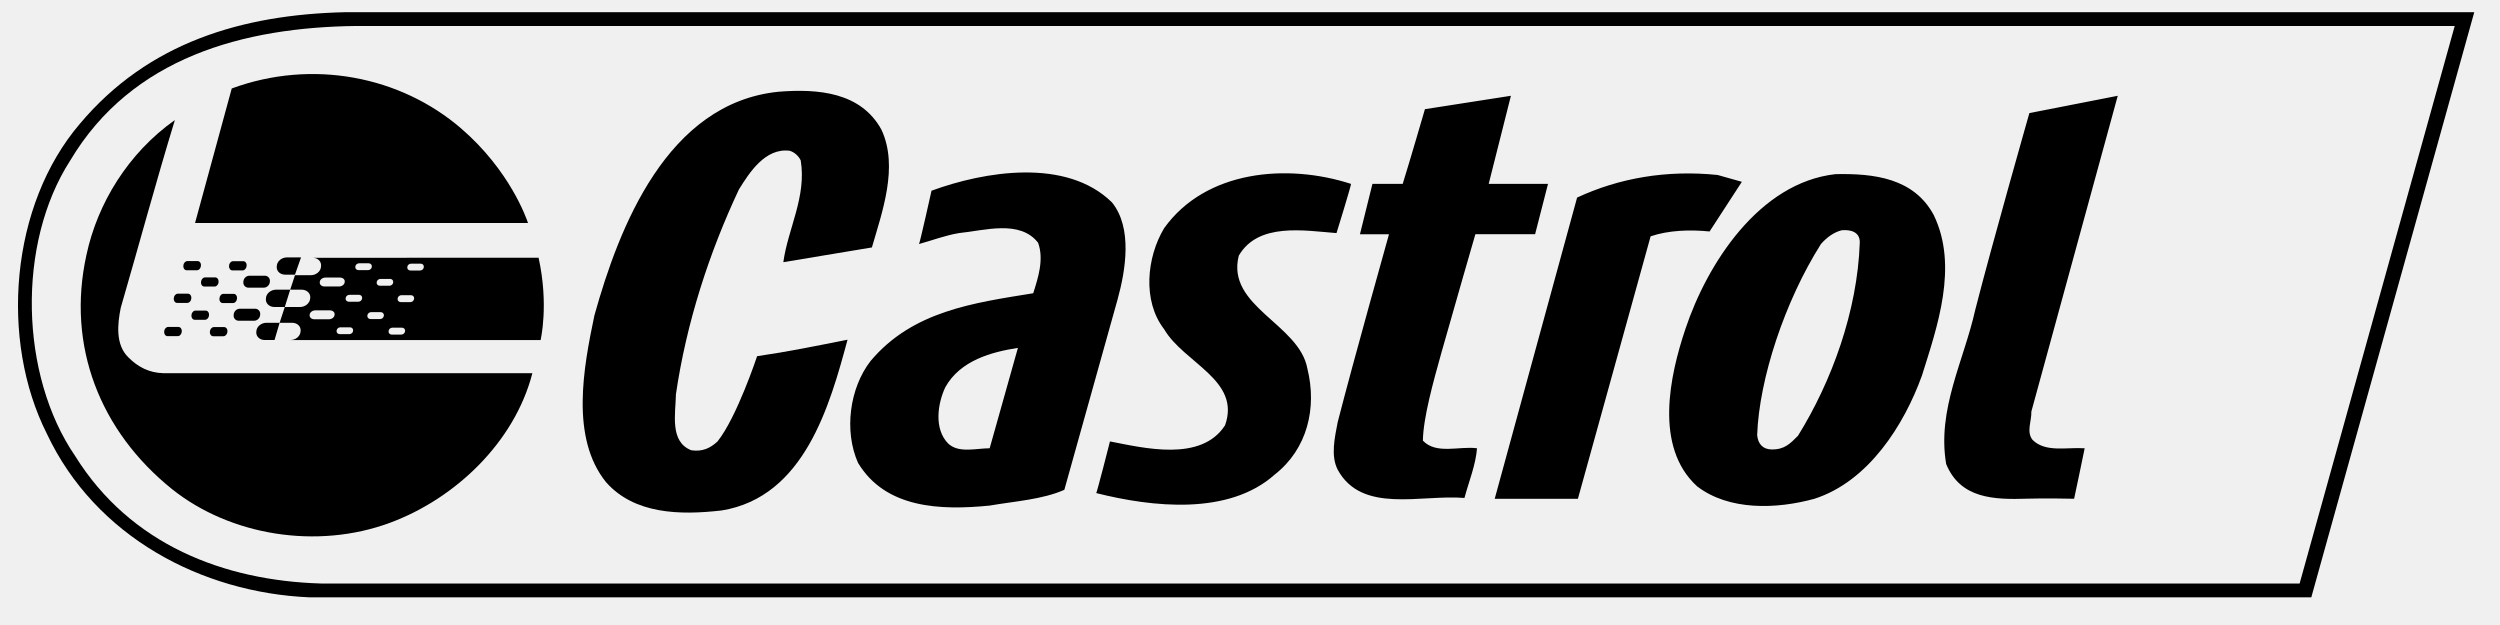
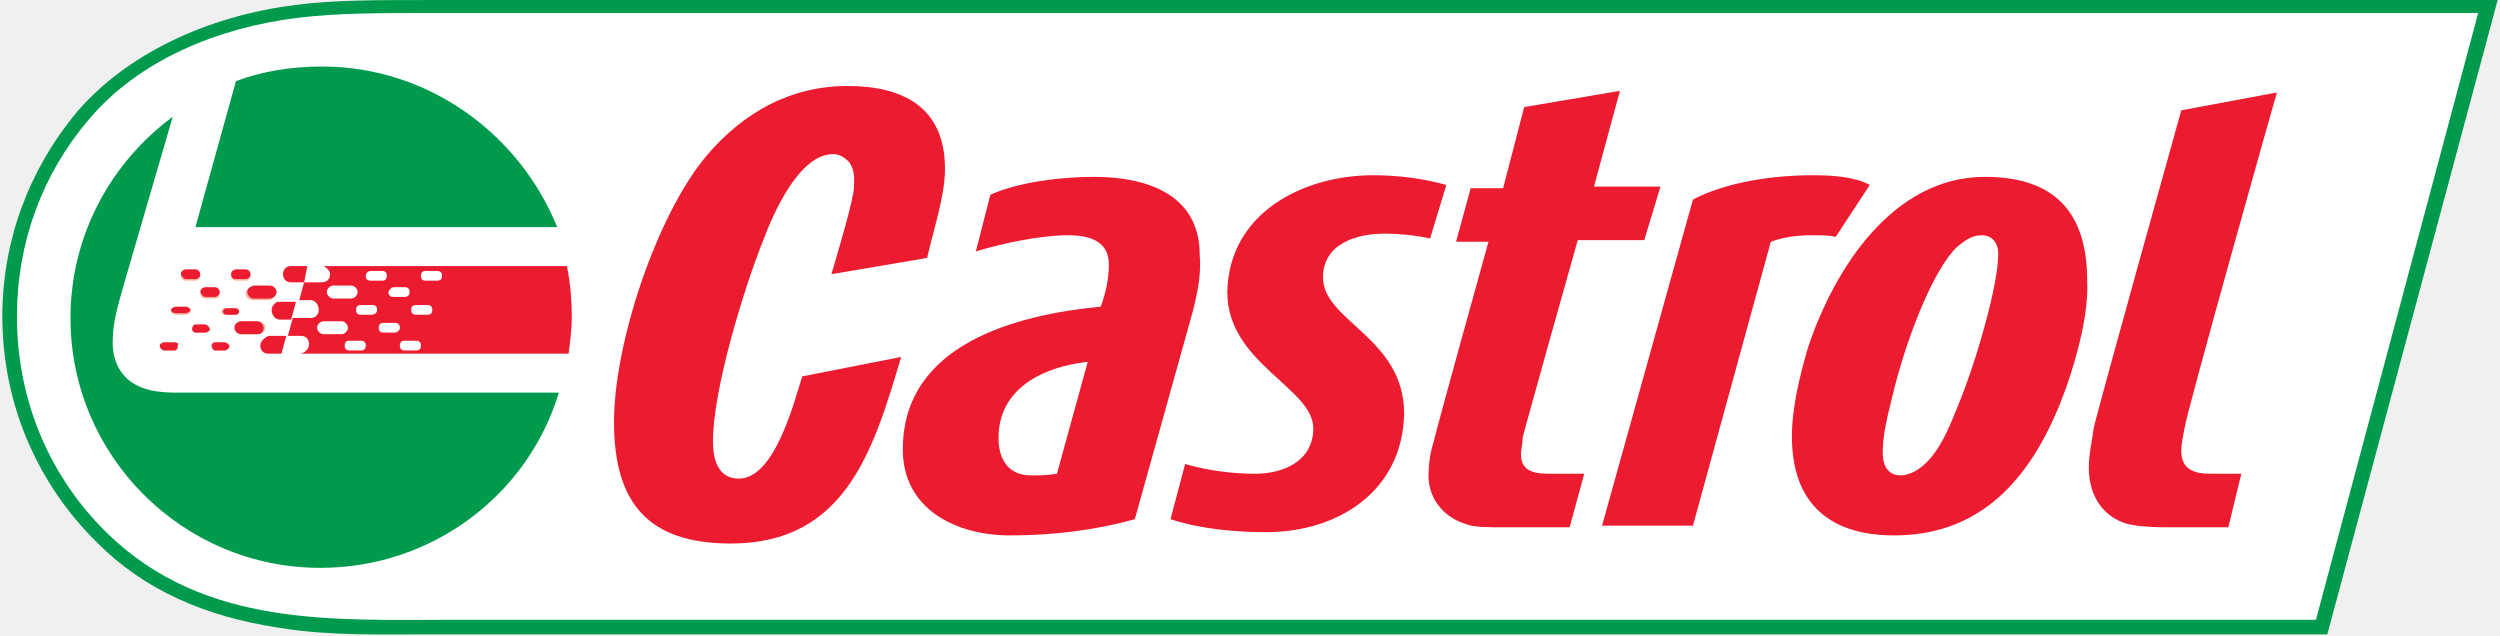
- <svg xmlns="http://www.w3.org/2000/svg" viewBox="7.216 74.571 178.878 44.719" style="max-height: 500px" width="178.878" height="44.719">
-   <g clip-rule="evenodd" fill-rule="evenodd">
-     <path d="M0 0h192.756v192.756H0V0z" fill-opacity="0" fill="#fff" />
-     <path d="M172.592 117.311H29.359c-7.725-.334-15.322-4.34-18.789-11.703-3.381-6.703-2.628-16.353 2.368-22.188 4.882-5.804 11.585-7.799 18.924-7.975h152.39l-11.66 41.866zm10.262-40.882H32.756c-8.117.085-16.119 2.25-20.51 9.618-3.842 5.953-3.611 15.369.347 21.152 3.956 6.352 10.659 8.92 17.592 9.123h141.571l11.098-39.893z" />
-     <path d="M44.995 90.526H21.172l2.625-9.624c5.757-2.123 12.074-.883 16.417 2.862 3.474 2.996 4.667 6.416 4.781 6.762zM70.284 83.85c1.244 2.66.039 5.915-.682 8.426l-6.337 1.054c.318-2.373 1.675-4.682 1.242-7.283-.145-.314-.462-.606-.808-.692-1.733-.202-2.861 1.559-3.612 2.771-2.135 4.538-3.755 9.533-4.507 14.65-.028 1.416-.461 3.404 1.099 4.012.781.117 1.358-.145 1.878-.633 1.386-1.734 2.831-6.098 2.831-6.098 2.196-.318 4.305-.75 6.471-1.18-1.271 4.707-3.09 11.262-9.014 12.219-3.004.346-6.239.262-8.263-2.021-2.571-3.182-1.616-8.209-.836-11.932 1.762-6.326 5.2-15.199 13.173-16.008 2.83-.227 5.893.029 7.365 2.715zM115.324 81.424l-1.59 6.304h4.244l-.924 3.602h-4.273s-1.654 5.713-2.428 8.469c-.59 2.111-1.301 4.654-1.328 6.299.953 1.01 2.6.377 3.873.547-.09 1.188-.58 2.367-.898 3.555-3.092-.262-7.336 1.16-9.07-2.021-.521-1.012-.201-2.342 0-3.406 1.127-4.393 3.67-13.442 3.67-13.442h-2.078l.893-3.602h2.166c.549-1.766 1.59-5.346 1.59-5.346l6.153-.959zM152.562 104.018c.027.664-.377 1.447.086 2.027.926.918 2.426.516 3.729.6 0 .053-.756 3.613-.756 3.613s-2.197-.049-3.34-.006c-2.426.08-4.795-.006-5.814-2.479-.666-3.9 1.271-7.395 2.08-11.033 1.186-4.65 3.873-14.077 3.873-14.077l6.324-1.239-6.182 22.594z" />
-     <path d="M19.729 83.159c-1.359 4.447-2.573 8.958-3.873 13.432-.245 1.208-.375 2.659.549 3.554.693.697 1.501 1.102 2.484 1.127h26.419c-1.28 4.969-5.544 8.986-10.183 10.703-5.23 1.938-11.44.916-15.601-2.408-5.143-4.135-7.563-10.236-6.121-16.763.783-3.666 2.973-7.273 6.326-9.645zM103.883 87.728c.039.026-1.031 3.521-1.039 3.521-2.283-.175-5.605-.782-6.992 1.617-.923 3.639 4.332 4.879 4.91 8.086.695 2.803 0 5.75-2.338 7.574-3.292 2.943-8.756 2.336-12.77 1.326.029.01.992-3.697.981-3.697 2.399.463 6.53 1.5 8.235-1.154 1.155-3.24-2.947-4.453-4.362-6.879-1.562-2.021-1.245-5.139 0-7.219 2.973-4.159 8.81-4.653 13.375-3.175zM131.848 87.58l-2.309 3.553c-1.42-.143-2.947-.085-4.219.347l-5.203 18.779h-5.953l5.895-21.551c2.98-1.388 6.389-1.995 10.055-1.617l1.734.489zM145.572 89.947c1.787 3.67.256 8.006-.84 11.5-1.271 3.521-3.814 7.564-7.688 8.811-2.713.75-6.123.865-8.404-.895-3.092-2.83-1.938-7.947-.836-11.24 1.559-4.682 5.283-10.485 10.746-11.092 2.772-.059 5.602.288 7.022 2.916zm-6.586 1.1c-.553.144-1.043.49-1.479.984-2.596 4.101-4.42 9.66-4.564 13.662.053.637.404 1.031 1.043 1.037.932.01 1.33-.432 1.877-.979 2.406-3.873 4.252-8.906 4.422-13.811.026-.802-.697-.951-1.299-.893zM86.779 89.053c1.474 1.819.984 4.825.404 6.931l-3.812 13.635c-1.588.697-3.524.812-5.343 1.127-3.527.352-7.456.207-9.42-3.059-1.011-2.281-.605-5.346.896-7.283 3.007-3.58 7.367-4.16 11.641-4.851.348-1.101.782-2.426.348-3.612-1.3-1.676-3.87-.867-5.663-.692-1.011.171-1.904.521-2.859.782.04.026.896-3.798.896-3.814 3.783-1.388 9.651-2.372 12.912.836zm-6.73 10.41c-1.851.287-4.13.885-5.2 2.824-.551 1.182-.809 2.975.202 4.012.75.723 2.022.346 2.977.346l2.021-7.182z" />
-     <path d="M26.089 95.154c.22 0 .414-.181.434-.404l.004-.049a.362.362 0 0 0-.365-.403h-1.098a.443.443 0 0 0-.431.403l-.005.049a.363.363 0 0 0 .363.404h1.098zM25.396 97.521c.22 0 .412-.18.433-.404l.004-.047a.367.367 0 0 0-.363-.41h-1.099a.451.451 0 0 0-.433.41l-.004.047a.361.361 0 0 0 .363.404h1.099zM23.885 96.256c.146 0 .273-.139.286-.314l.002-.032c.014-.175-.094-.314-.239-.314h-.729c-.145 0-.272.139-.286.314l-.001.032c-.015.175.095.314.239.314h.728zM24.572 93.92c.146 0 .274-.144.287-.314l.003-.038c.013-.17-.095-.309-.241-.309h-.726c-.148 0-.275.139-.286.309l-.004.038c-.012.17.096.314.239.314h.728zM23.201 98.629c.145 0 .272-.139.286-.309l.002-.039c.014-.168-.094-.307-.24-.307h-.728c-.144 0-.272.139-.286.307l-.002.039c-.012.17.096.309.241.309h.727zM22.567 95.075c.146 0 .274-.138.286-.309l.002-.037c.012-.17-.095-.309-.239-.309h-.728c-.145 0-.272.138-.287.309l-.001.037c-.013.171.094.309.241.309h.726zM21.882 97.453c.146 0 .274-.139.286-.309l.003-.037c.013-.17-.095-.314-.24-.314h-.727c-.145 0-.274.145-.286.314l-.003.037c-.012.17.095.309.239.309h.728zM20.617 96.244c.146 0 .273-.138.287-.308l.001-.038c.015-.17-.094-.313-.239-.313h-.728c-.146 0-.273.144-.286.313l-.002.038c-.014.17.095.308.241.308h.726zM21.305 93.91c.146 0 .272-.138.286-.313l.003-.032c.012-.176-.096-.314-.242-.314h-.727c-.145 0-.273.138-.286.314l-.002.032c-.014.175.094.313.241.313h.727zM19.933 98.623c.145 0 .273-.139.285-.314l.004-.037c.012-.17-.096-.309-.241-.309h-.728c-.145 0-.274.139-.286.309l-.002.037c-.013.176.094.314.239.314h.729zM27.98 95.298h-1.011c-.367 0-.69.261-.722.585l-.006.069c-.032.319.241.584.606.584h.746l.387-1.238zM27.222 97.666h-.939c-.367 0-.69.26-.722.584l-.006.064c-.032.324.239.586.606.586h.698l.363-1.234zM28.755 92.989h-1.009c-.367 0-.69.261-.722.585l-.007.064c-.032.325.24.585.606.585h.699l.433-1.234z" />
-     <path d="M27.593 96.537h1.091c.366 0 .69-.266.721-.584l.008-.069c.031-.324-.241-.585-.606-.585h-.827l.342-1.038h1.137c.367 0 .691-.261.722-.585l.007-.069c.032-.319-.225-.59-.593-.59l16.157-.006c.746 3.373.145 5.89.145 5.89H27.995c.369 0 .691-.262.723-.586l.007-.064c.032-.324-.239-.584-.606-.584h-.896l.37-1.13zm2.188.24c-.208 0-.388.133-.407.303l-.004.031c-.019.172.136.305.342.305h1.035c.206 0 .388-.133.407-.305l.004-.031c.019-.17-.136-.303-.343-.303h-1.034zm.724-2.346c-.207 0-.388.133-.405.298l-.005.037c-.017.171.135.304.343.304h1.033c.206 0 .39-.133.407-.304l.004-.037c.019-.165-.135-.298-.342-.298h-1.035zm1.714 1.234c-.139 0-.26.106-.271.234l-.002.027c-.012.127.089.234.226.234h.685c.136 0 .258-.107.268-.234l.004-.027c.011-.127-.09-.234-.228-.234h-.682zm-.648 2.325a.27.27 0 0 0-.27.234l-.003.025c-.012.129.089.229.228.229h.684c.137 0 .257-.1.27-.229l.002-.025c.013-.133-.088-.234-.225-.234h-.686zm1.339-4.58c-.136 0-.256.101-.27.229l-.001.026c-.012.133.089.234.226.234h.684a.268.268 0 0 0 .271-.234l.001-.026c.012-.128-.089-.229-.227-.229h-.684zm.862 3.494c-.138 0-.259.107-.27.234l-.002.028c-.012.127.089.234.226.234h.685c.136 0 .258-.107.269-.234l.004-.027c.011-.127-.09-.234-.228-.234h-.684v-.001zm.667-2.377c-.135 0-.256.106-.27.229l-.001.032c-.014.127.091.229.226.229h.683c.137 0 .259-.101.271-.229l.004-.032c.011-.122-.09-.229-.228-.229h-.685zm1.497 1.165c-.136 0-.257.106-.268.234l-.004.027c-.011.127.089.234.226.234h.685c.138 0 .258-.106.269-.234l.004-.027c.012-.127-.089-.234-.226-.234h-.686zm-.645 2.324c-.137 0-.258.107-.27.234l-.003.027c-.013.127.089.234.227.234h.685a.272.272 0 0 0 .269-.234l.003-.027c.012-.127-.089-.234-.227-.234h-.684zm1.34-4.58c-.138 0-.259.101-.271.229l-.001.032c-.013.128.089.229.226.229h.684a.269.269 0 0 0 .27-.229l.002-.032c.012-.127-.09-.229-.226-.229h-.684z" />
+ <svg xmlns="http://www.w3.org/2000/svg" height="636" viewBox="0 0 153.8 39.2" width="2500">
+   <path d="m153.8 0h-126.6c-4.4 0-6.7 0-9.1.3-5.6.7-10.5 3.1-13.5 6.6-3 3.6-4.6 8-4.6 12.6 0 5.3 2.1 10.3 5.9 14 2.8 2.8 6.5 4.5 11.2 5.2 3.1.5 6.2.4 9 .4h117.2z" fill="#009a4e" />
+   <path d="m142.6 38.2h-114.6c-7.6 0-15.5.5-21.5-5.3-3.5-3.4-5.6-8.1-5.6-13.4 0-4.6 1.6-8.8 4.4-12.1 3.1-3.7 8-5.7 12.9-6.3 2.5-.3 4.8-.3 9-.3h125.4z" fill="#fff" />
+   <path d="m134.5 26.4c-.1.5-.2 1-.2 1.4 0 1.2.9 1.4 1.8 1.4h1.9l-.8 3.3h-3.8c-1.2 0-2.2-.1-2.7-.3-1.3-.5-2.1-1.7-2.1-3.4 0-.8.2-1.6.3-2.4.2-1 5.4-19.6 5.4-19.6l5.9-1.1c0-.1-5.6 19.8-5.7 20.7zm-32.3-14.9h-4.1l1.6-5.9-5.9 1-1.3 5h-2l-.9 3.3h2s-3.2 11.5-3.4 12.4c-.2.6-.3 1.4-.3 2 0 1.5 1 2.6 2.3 3 .5.2 1.3.2 2.3.2h4.1l.9-3.3h-2.1c-.9 0-1.8-.1-1.8-1.2 0-.3.1-.6.1-1 .1-.5 3.4-12.2 3.4-12.2h4.1zm-13.2-.1c-1.4-.4-3-.6-4.5-.6-4.3 0-8.9 2.3-9 7.2 0 4.4 5.3 5.9 5.3 8.4 0 2-1.8 2.8-3.6 2.8-1.4 0-2.9-.2-4.3-.6l-.9 3.4c1.8.6 4 .8 5.9.8 4.4 0 8.4-2.5 8.5-7.3 0-4.7-5-5.7-5-8.4 0-2.1 2.1-2.7 3.8-2.7.9 0 1.9.1 2.8.3zm-30.9-1c0-3.8-2.6-5.1-6-5.1-3.5 0-6.4 1.6-8.7 4.3-3.1 3.7-5.7 11.6-5.7 16.4 0 5 2.1 7.5 7.2 7.5 7.1 0 8.8-5.8 10.5-11.5l-6.1 1.2c-.5 1.6-1.7 6.3-3.9 6.3-1.3 0-1.6-1.2-1.6-2.3 0-3.2 1.9-9.4 3.1-12.4.6-1.6 2.2-5.3 4.3-5.3.5 0 .8.3 1 .5.2.3.3.6.3 1.1 0 .2 0 .7-.1 1-.1.8-1.3 4.8-1.3 4.8l5.9-1c.4-1.8 1.1-3.8 1.1-5.5zm57 1c-.9-.5-2.3-.6-3.5-.6-2.4 0-5.3.4-7.4 1.5l-5.6 20.1h5.6l4.8-17.5c.8-.3 1.7-.4 2.5-.4.7 0 1.1 0 1.5.1zm-41.7 7.7-3.6 12.9c-2.5.7-5.1 1-7.7 1-3.3 0-6.6-1.6-6.6-5.3 0-6.5 7-8.3 12.2-8.8.3-.8.5-1.7.5-2.6 0-1.5-1.3-1.8-2.5-1.8-1.7 0-4.1.5-5.7 1l.9-3.5c1.8-.8 4.4-1.1 6.4-1.1 3.1 0 6.5 1 6.5 4.8.1 1.1-.1 2.2-.4 3.4zm-12 7.9c0 1.3.6 2.3 2 2.3.5 0 1 0 1.6-.1l1.9-6.9c-2.7.3-5.5 1.6-5.5 4.7zm65.8-3.1c-1.8 5-4.8 9.1-10.6 9.1-4 0-6.3-2-6.3-6.1 0-1.8.5-3.8 1-5.5 1.6-4.8 5.2-10.5 10.9-10.5 4.3 0 6.3 2.2 6.3 6.4.1 2-.6 4.6-1.3 6.6zm-5.2-9.4c-.6 0-1 .3-1.5.7-1.5 1.4-3.2 5.8-4 9.2-.4 1.6-.6 2.5-.6 3.5 0 .9.4 1.4 1.1 1.4.6 0 1.2-.4 1.6-.8.8-.8 1.3-1.9 1.9-3.4 1.4-3.4 2.5-7.8 2.5-9.2.1-.7-.2-1.4-1-1.4z" fill="#ed1b2f" />
+   <path d="m16.4 17.7c.2 0 .4.2.4.4s-.2.4-.4.4h-1c-.2 0-.4-.2-.4-.4s.2-.4.4-.4zm-2-1h.6c.1 0 .3.1.3.3 0 .1-.1.3-.3.3h-.6c-.1 0-.3-.1-.3-.3s.1-.3.3-.3zm-1.9 1.1h.6c.1 0 .3.1.3.3 0 .1-.1.3-.3.3h-.6c-.1 0-.3-.1-.3-.3.1-.2.2-.3.3-.3zm-1.2-1.1h.6c.1 0 .3.1.3.3 0 .1-.1.3-.3.3h-.6c-.1 0-.3-.1-.3-.3.1-.2.2-.3.3-.3zm-.7 4.9h-.6c-.1 0-.3-.1-.3-.3 0-.1.1-.2.3-.2h.6c.1 0 .2.1.2.2.1.2 0 .3-.2.3zm.7-2.2h-.6c-.1 0-.3-.1-.3-.2s.1-.2.3-.2h.6c.1 0 .3.1.3.2s-.2.2-.3.2zm1.2 1.1h-.6c-.1 0-.2-.1-.2-.2s.1-.3.2-.3h.6c.1 0 .3.1.3.3-.1.1-.2.2-.3.2zm1.2 1.1h-.6c-.1 0-.2-.1-.2-.3 0-.1.1-.2.2-.2h.6c.1 0 .3.1.3.2-.1.2-.2.3-.3.3zm0-2.2c-.1 0-.2-.1-.2-.2s.1-.2.2-.2h.6c.1 0 .2.1.2.2s-.1.2-.2.2zm1.1 1.2c-.2 0-.4-.2-.4-.4s.2-.4.4-.4h1c.2 0 .4.2.4.4s-.2.4-.4.4z" fill="#f9b29e" />
+   <path d="m22.7 17.3h.7c.2 0 .3-.1.3-.3s-.1-.3-.3-.3h-.7c-.2 0-.3.1-.3.3s.2.3.3.3zm-2.3 1.1h1.1c.2 0 .4-.2.4-.4s-.2-.4-.4-.4h-1.1c-.2 0-.4.2-.4.4 0 .3.2.4.4.4zm.9 1.8c0-.2-.2-.4-.4-.4h-1.1c-.2 0-.4.2-.4.4s.2.4.4.4h1.1c.2 0 .4-.1.4-.4zm-2.3-.5c.3 0 .5-.2.5-.5s-.2-.6-.5-.6h-.8l-.3 1.1zm5.1-1.4h.7c.2 0 .3-.1.3-.3s-.1-.3-.3-.3h-.7c-.2 0-.3.1-.3.3s.2.3.3.3zm-2 2.7h-.7c-.2 0-.3.1-.3.3s.1.3.3.3h.7c.2 0 .3-.1.3-.3s-.1-.3-.3-.3zm4.1-2.2h-.7c-.2 0-.3.1-.3.3s.1.3.3.3h.7c.2 0 .3-.1.3-.3 0-.1-.1-.3-.3-.3zm-3.4 0h-.7c-.2 0-.3.1-.3.3s.1.3.3.3h.7c.2 0 .3-.1.3-.3 0-.1-.2-.3-.3-.3zm4-2.1h-.7c-.2 0-.3.1-.3.3s.1.3.3.3h.7c.2 0 .3-.1.3-.3s-.1-.3-.3-.3zm-2.6 3.2h-.7c-.2 0-.3.1-.3.3s.1.3.3.3h.7c.2 0 .3-.1.3-.3 0-.1-.2-.3-.3-.3zm1.3 1.1h-.7c-.2 0-.3.1-.3.3s.1.3.3.3h.7c.2 0 .3-.1.3-.3s-.1-.3-.3-.3z" fill="none" />
+   <g fill="#ed1b2f">
+     <path d="m12.5 18.3h.6c.1 0 .3-.1.3-.3 0-.1-.1-.3-.3-.3h-.6c-.1 0-.3.1-.3.3.1.2.2.3.3.3zm1.9-1.1h.6c.1 0 .3-.1.3-.3 0-.1-.1-.3-.3-.3h-.6c-.1 0-.3.1-.3.3s.1.3.3.3zm4.4-.8h-1c-.3 0-.5.2-.5.5s.2.5.5.5h.8zm-3.7 1.6c0 .2.2.4.4.4h1c.2 0 .4-.2.4-.4s-.2-.4-.4-.4h-1c-.3.1-.4.2-.4.4zm.8 3.3c0 .3.2.5.5.5h.8l.3-1.1h-1.1c-.2.1-.5.3-.5.6zm.7-2.2c0 .3.2.6.5.6h.7l.3-1.1h-1.1c-.1 0-.4.2-.4.5zm-2.9 2h-.6c-.1 0-.2.1-.2.2s.1.3.2.3h.6c.1 0 .3-.1.3-.3-.1-.1-.2-.2-.3-.2zm.9-1.9c0-.1-.1-.2-.2-.2h-.6c-.1 0-.2.1-.2.2s.1.2.2.2h.6c.1 0 .2-.1.2-.2zm1.5 1c0-.2-.2-.4-.4-.4h-1c-.2 0-.4.2-.4.4s.2.4.4.4h1c.3 0 .4-.2.4-.4zm-4.8-3h.6c.1 0 .3-.1.3-.3 0-.1-.1-.3-.3-.3h-.6c-.1 0-.3.1-.3.3.1.2.2.3.3.3z" />
+     <path d="m34.8 16.4h-15c.2.1.4.3.4.5 0 .3-.2.5-.5.5h-1.1l-.3 1.1h.7c.3 0 .5.3.5.6s-.2.5-.5.5h-1.1l-.3 1.1h.8c.3 0 .5.2.5.5s-.2.5-.5.6h16.5c.1-.8.2-1.5.2-2.3 0-1-.1-2.1-.3-3.1zm-10.7 1.3h.7c.2 0 .3.1.3.3s-.1.3-.3.3h-.7c-.2 0-.3-.1-.3-.3 0-.1.2-.3.3-.3zm-1.4-1h.7c.2 0 .3.1.3.3s-.1.3-.3.3h-.7c-.2 0-.3-.1-.3-.3s.2-.3.3-.3zm-2.3.9h1.1c.2 0 .4.2.4.4s-.2.4-.4.4h-1.1c-.2 0-.4-.2-.4-.4s.2-.4.4-.4zm-.6 3c-.2 0-.4-.2-.4-.4s.2-.4.4-.4h1.1c.2 0 .4.2.4.4s-.2.4-.4.4zm2.3 1h-.7c-.2 0-.3-.1-.3-.3s.1-.3.3-.3h.7c.2 0 .3.1.3.3s-.1.3-.3.3zm.7-2.2h-.7c-.2 0-.3-.1-.3-.3s.1-.3.3-.3h.7c.2 0 .3.1.3.3s-.2.3-.3.3zm1.4 1.1h-.7c-.2 0-.3-.1-.3-.3s.1-.3.3-.3h.7c.2 0 .3.1.3.3s-.2.3-.3.3zm1.3 1.1h-.7c-.2 0-.3-.1-.3-.3s.1-.3.3-.3h.7c.2 0 .3.1.3.3s-.1.3-.3.3zm.7-2.2h-.7c-.2 0-.3-.1-.3-.3s.1-.3.3-.3h.7c.2 0 .3.1.3.3s-.1.3-.3.3zm.6-2.1h-.7c-.2 0-.3-.1-.3-.3s.1-.3.3-.3h.7c.2 0 .3.1.3.3s-.1.3-.3.3zm-16.2 3.8h-.6c-.1 0-.3.1-.3.2s.1.3.3.3h.6c.1 0 .2-.1.2-.3.1-.1 0-.2-.2-.2zm1.9-1.1h-.6c-.1 0-.2.1-.2.3 0 .1.1.2.2.2h.6c.1 0 .3-.1.3-.2-.1-.2-.2-.3-.3-.3zm-1.2-1.1h-.6c-.1 0-.3.1-.3.2s.1.2.3.2h.6c.1 0 .3-.1.3-.2s-.2-.2-.3-.2z" />
  </g>
+   <path d="m19.7 4.1c-1.9 0-3.7.3-5.3.9l-2.5 9h22.3c-2.3-5.7-7.9-9.9-14.5-9.9zm-8.9 20.1c-1 0-1.8-.1-2.4-.4-.9-.4-1.6-1.3-1.6-2.7 0-1.2.3-2.2.7-3.6l3-10.3c-3.8 2.8-6.3 7.3-6.3 12.4 0 8.5 6.9 15.4 15.4 15.4 6.9 0 12.8-4.5 14.7-10.8z" fill="#009a4e" />
</svg>
